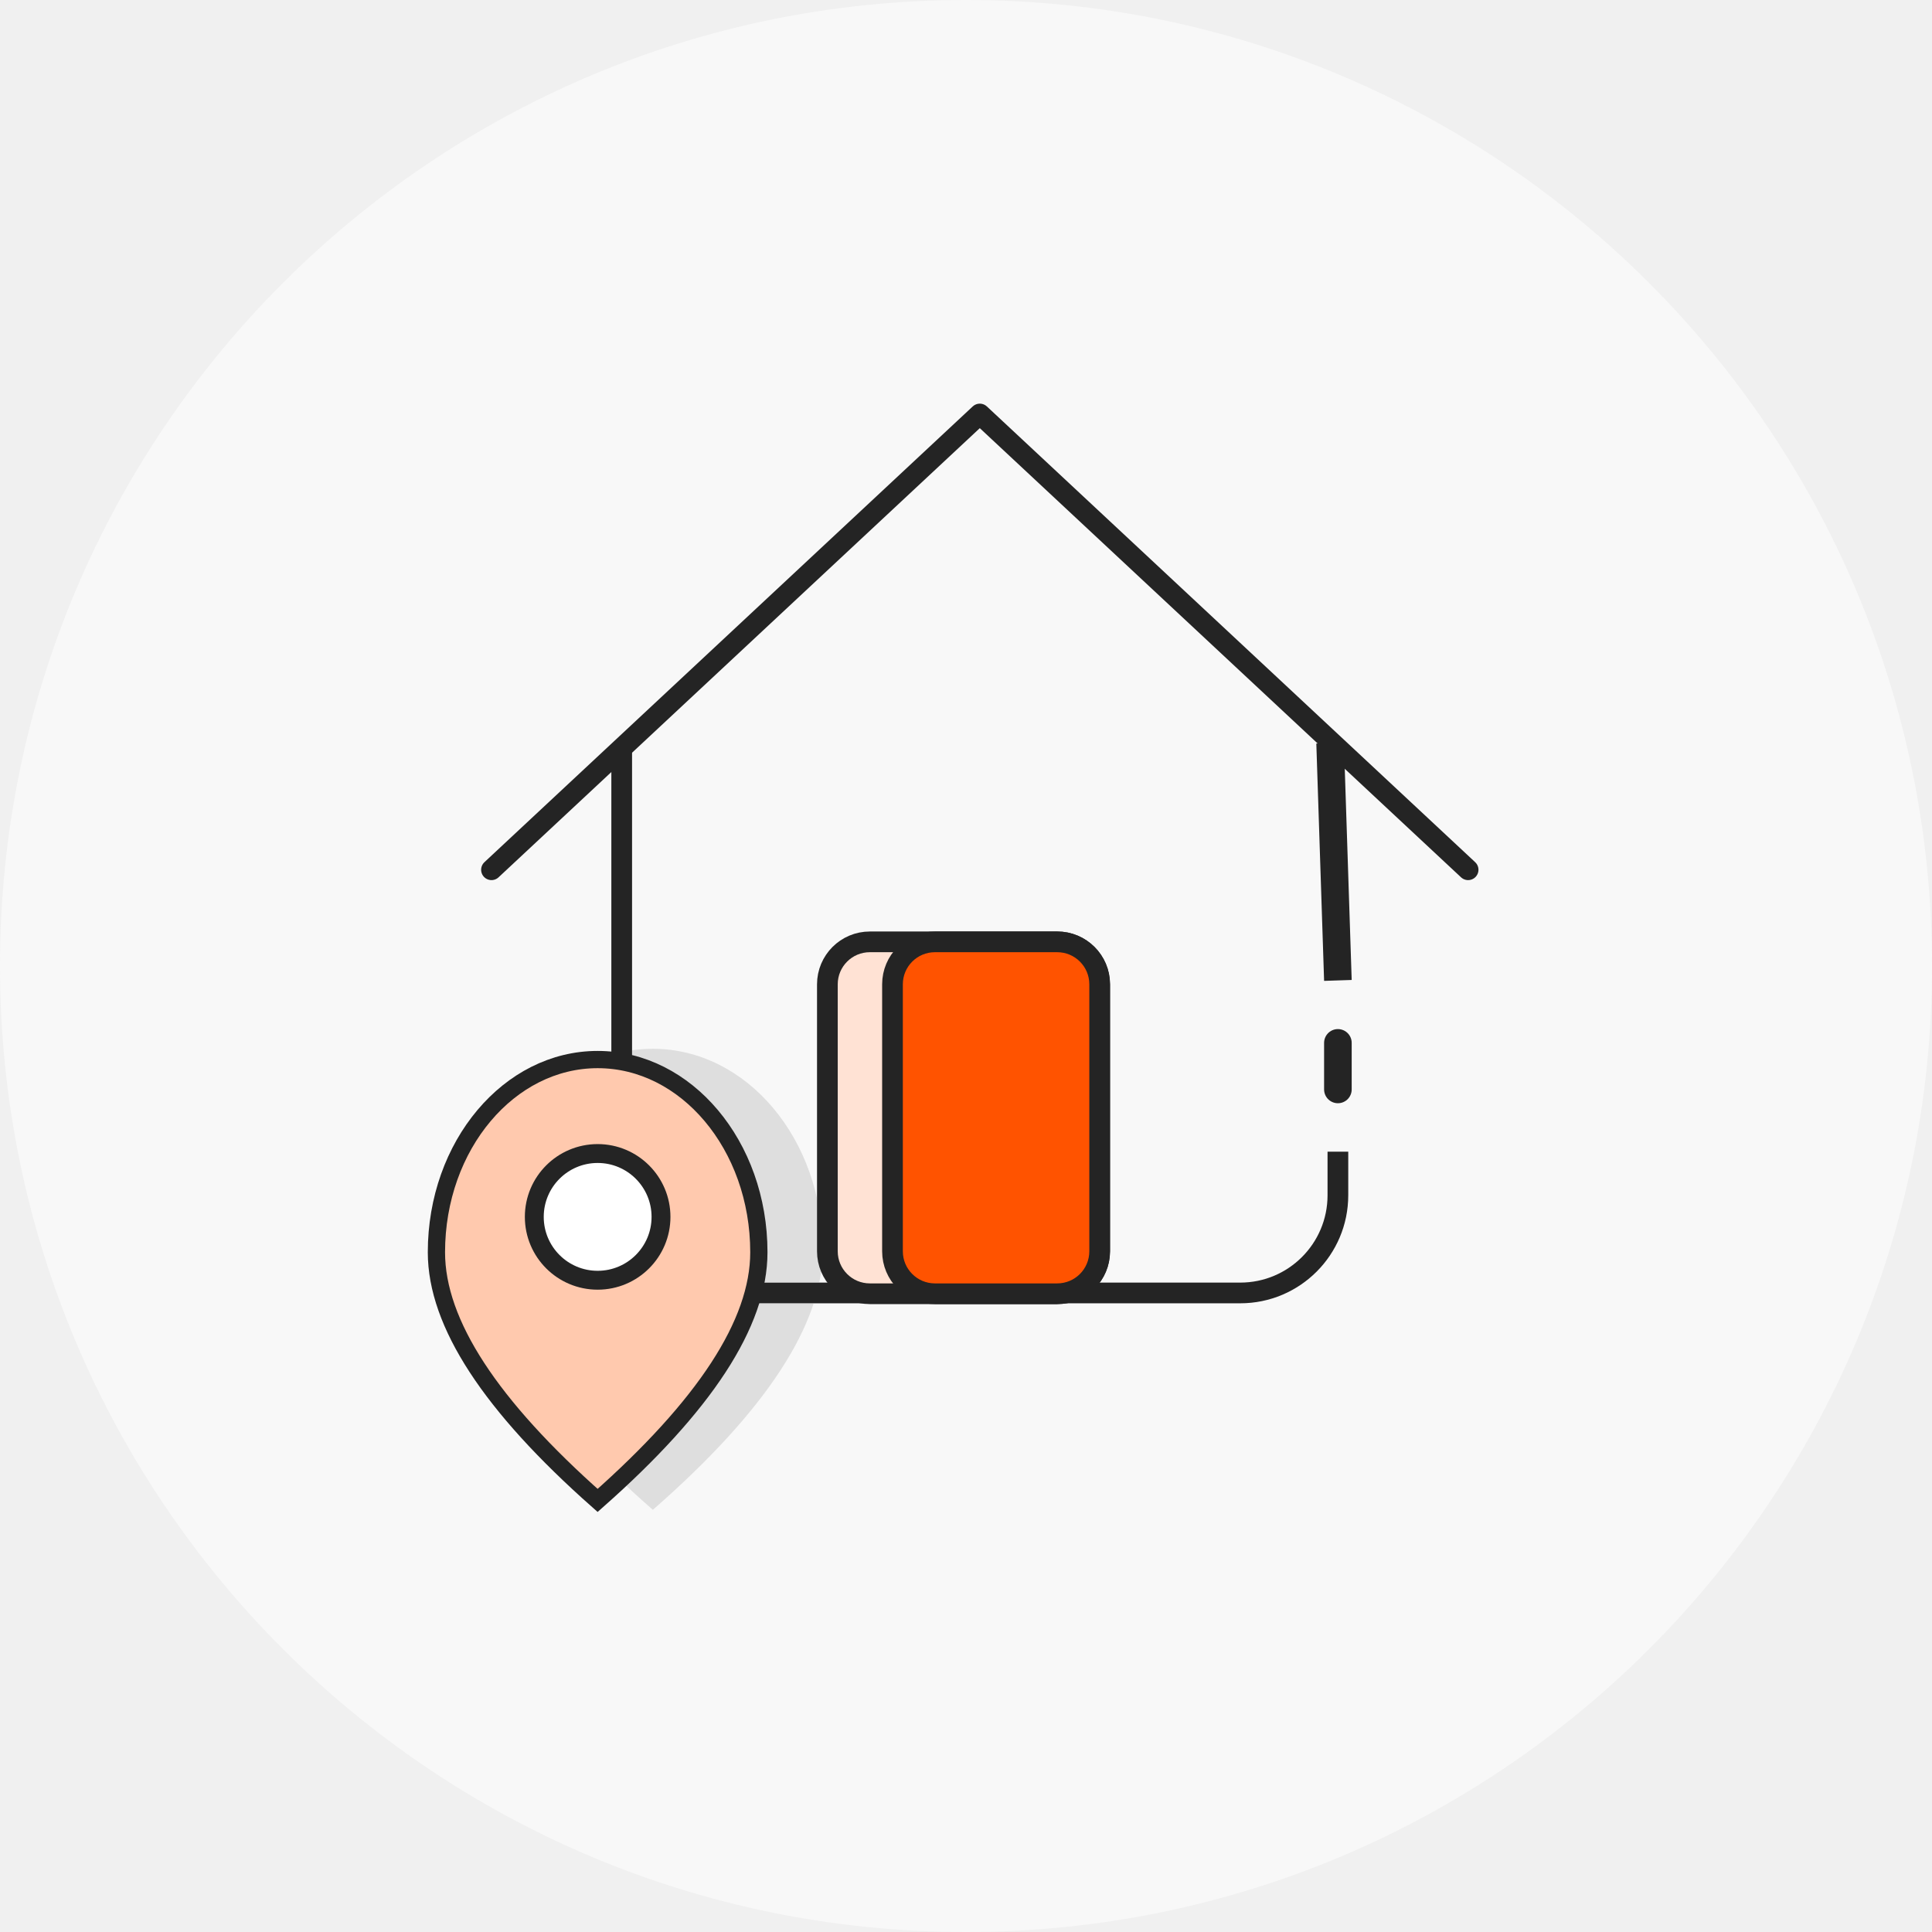
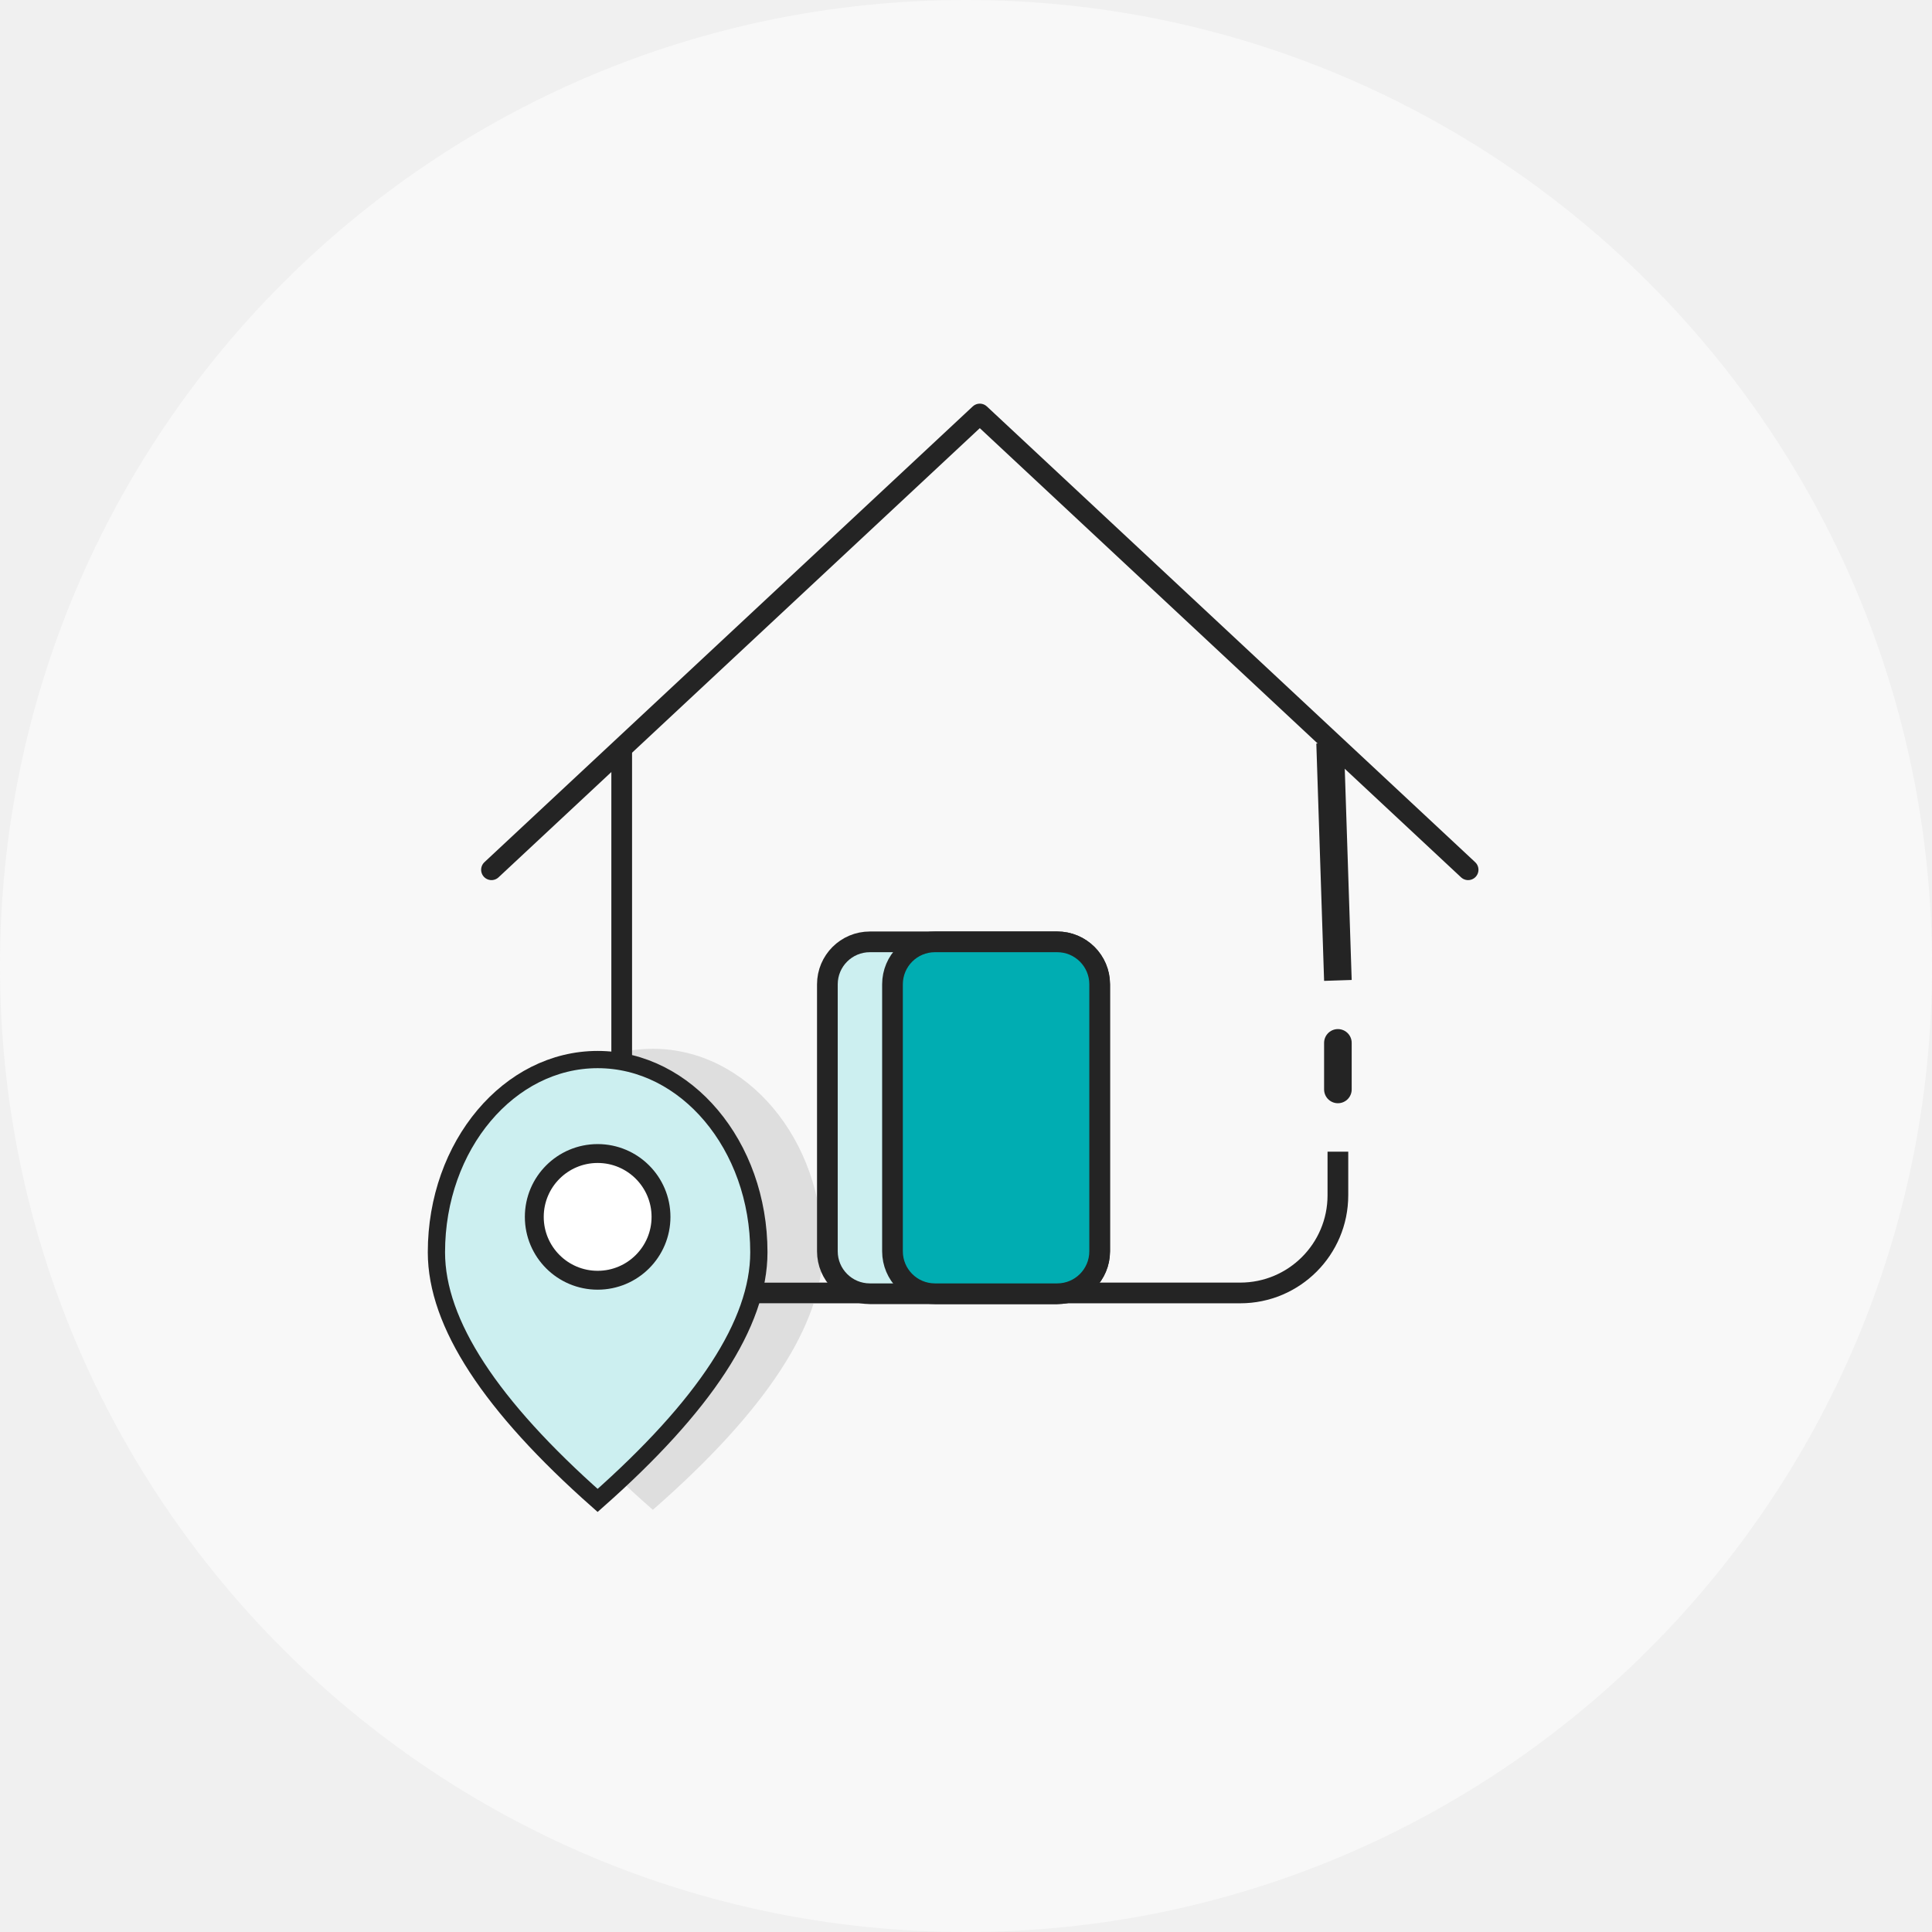
<svg xmlns="http://www.w3.org/2000/svg" width="140px" height="140px" viewBox="0 0 140 140" version="1.1">
-   <g id="01_Design" stroke="none" stroke-width="1" fill="none" fill-rule="evenodd">
-     <g id="icon_reispepass_content-copy-4">
+   <g id="vignette_wohnung" stroke="none" stroke-width="1" fill="none" fill-rule="evenodd">
+     <g>
      <circle id="Oval" fill="#F8F8F8" cx="70" cy="70" r="70" />
      <g id="icon_wohnung" transform="translate(31, 30)">
        <path d="M40,5.46571335e-15 L65.385,23.846 L66.718,56.987 C65.679,61.457 63.405,63.692 59.895,63.692 C56.384,63.692 43.462,63.692 21.128,63.692 C16.41,63.063 14.051,60.704 14.051,56.615 C14.051,52.526 14.051,41.603 14.051,23.846 L40,5.46571335e-15 Z" id="Path-2" fill="#F8F8F8" />
        <path d="M65.949,53.454 L65.949,56.615 C65.949,60.524 62.78,63.692 58.872,63.692 L21.128,63.692 C17.22,63.692 14.051,60.524 14.051,56.615 L14.051,24.355" id="Path" stroke="#242424" stroke-width="1.5" />
        <path d="M16.308,79.407 C24.513,72.236 28.615,65.964 28.615,60.591 C28.615,52.533 23.105,46 16.308,46 C9.51,46 4,52.533 4,60.591 C4,65.964 8.103,72.236 16.308,79.407 Z" id="Oval" fill="#DEDEDE" style="mix-blend-mode: darken;" />
        <line x1="65.385" y1="23.846" x2="65.949" y2="41.045" id="Path" stroke="#242424" stroke-width="2" fill="#FFFFFF" />
        <line x1="65.949" y1="45.571" x2="65.949" y2="48.944" id="Path" stroke="#242424" stroke-width="2" stroke-linecap="round" stroke-linejoin="round" />
        <polyline id="Path" stroke="#242424" stroke-width="1.5" stroke-linecap="round" stroke-linejoin="round" points="4.615 33.026 40 3.71668508e-13 75.385 33.026" />
-         <rect id="Rectangle" stroke="#242424" stroke-width="1.5" fill="#FFE2D4" x="28.955" y="38.25" width="19.731" height="25.5" rx="3.077" />
-         <rect id="Rectangle" stroke="#242424" stroke-width="1.5" fill="#FF5300" x="33.673" y="38.25" width="15.013" height="25.5" rx="3.077" />
-         <path d="M12.308,46.779 C15.523,46.779 18.428,48.335 20.533,50.831 C22.673,53.368 23.99,56.875 23.99,60.745 C23.99,65.91 20.037,71.888 12.306,78.727 C4.578,71.887 0.625,65.91 0.625,60.745 C0.625,56.875 1.942,53.368 4.083,50.831 C6.188,48.335 9.092,46.779 12.308,46.779 Z" id="Oval" stroke="#242424" stroke-width="1.25" fill="#FFC9AE" />
+         <rect id="Rectangle" stroke="#242424" stroke-width="1.5" fill="#CCEFF0" x="28.955" y="38.25" width="19.731" height="25.5" rx="3.077" />
+         <rect id="Rectangle" stroke="#242424" stroke-width="1.5" fill="#00ADB2" x="33.673" y="38.25" width="15.013" height="25.5" rx="3.077" />
+         <path d="M12.308,46.779 C15.523,46.779 18.428,48.335 20.533,50.831 C22.673,53.368 23.99,56.875 23.99,60.745 C23.99,65.91 20.037,71.888 12.306,78.727 C4.578,71.887 0.625,65.91 0.625,60.745 C0.625,56.875 1.942,53.368 4.083,50.831 C6.188,48.335 9.092,46.779 12.308,46.779 Z" id="Oval" stroke="#242424" stroke-width="1.25" fill="#CCEFF0" />
        <circle id="Oval" stroke="#242424" stroke-width="1.368" fill="#FFFFFF" cx="12.308" cy="58.18" r="4.591" />
      </g>
    </g>
  </g>
</svg>
